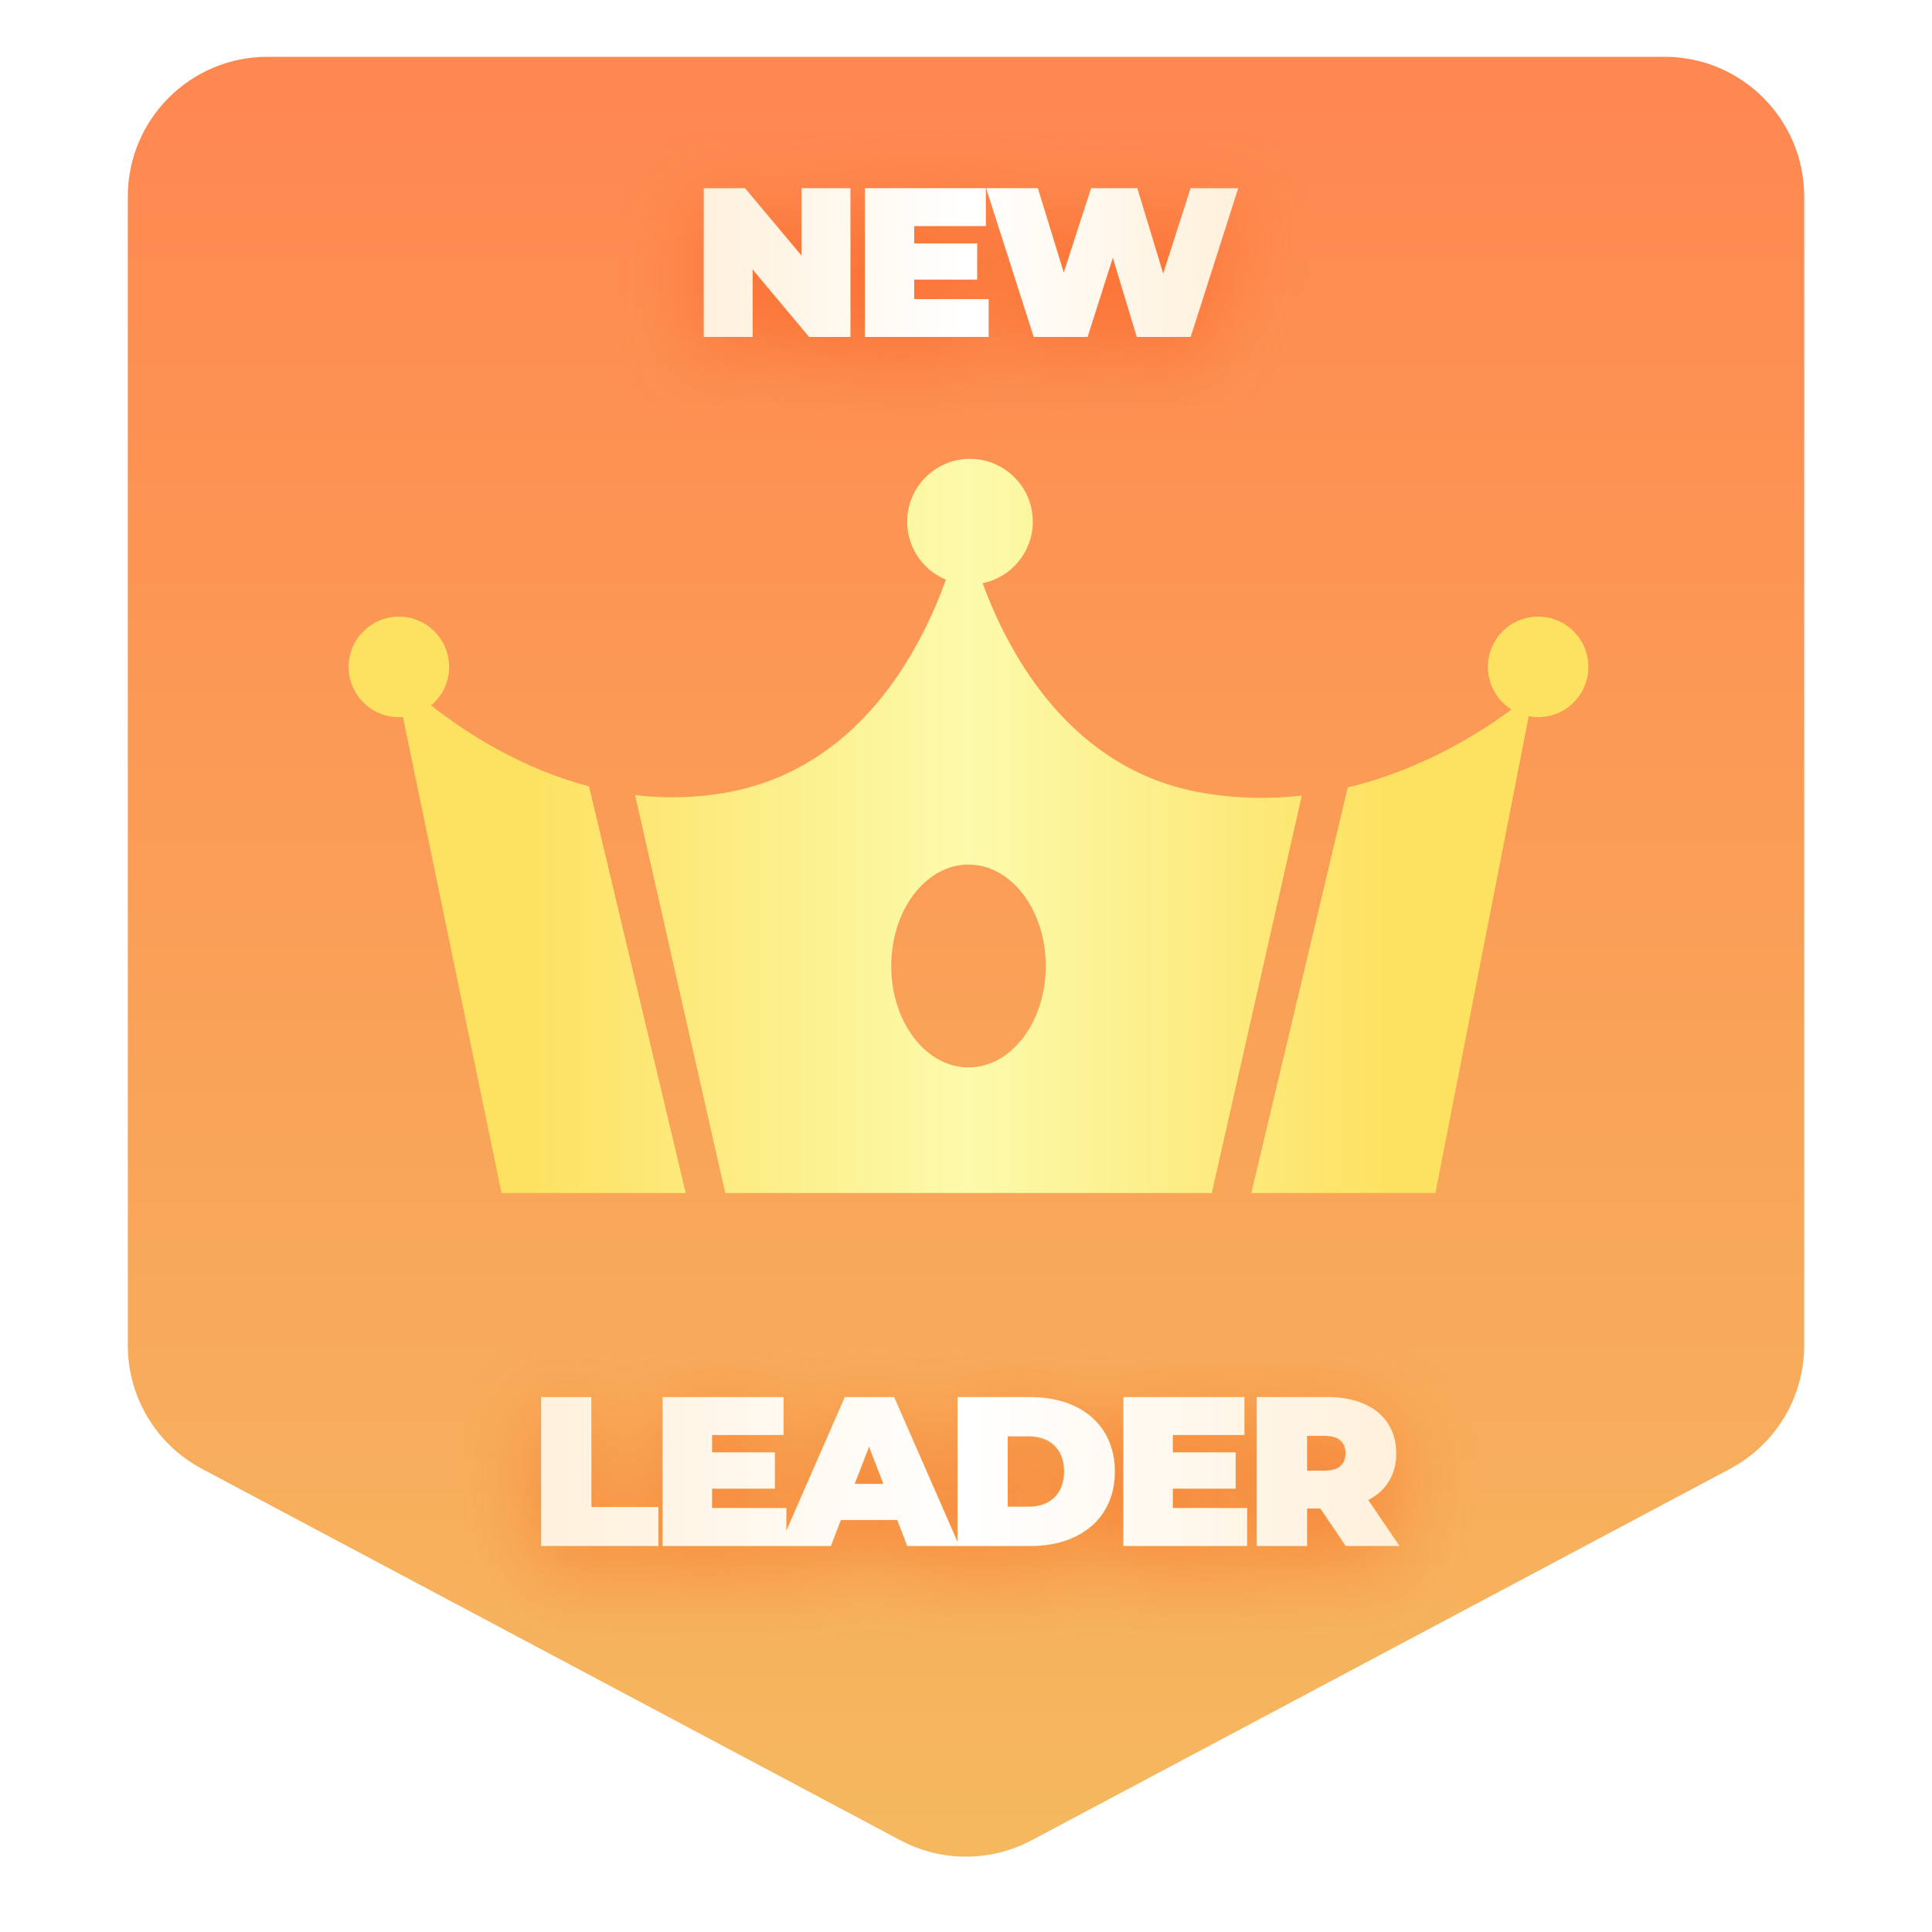
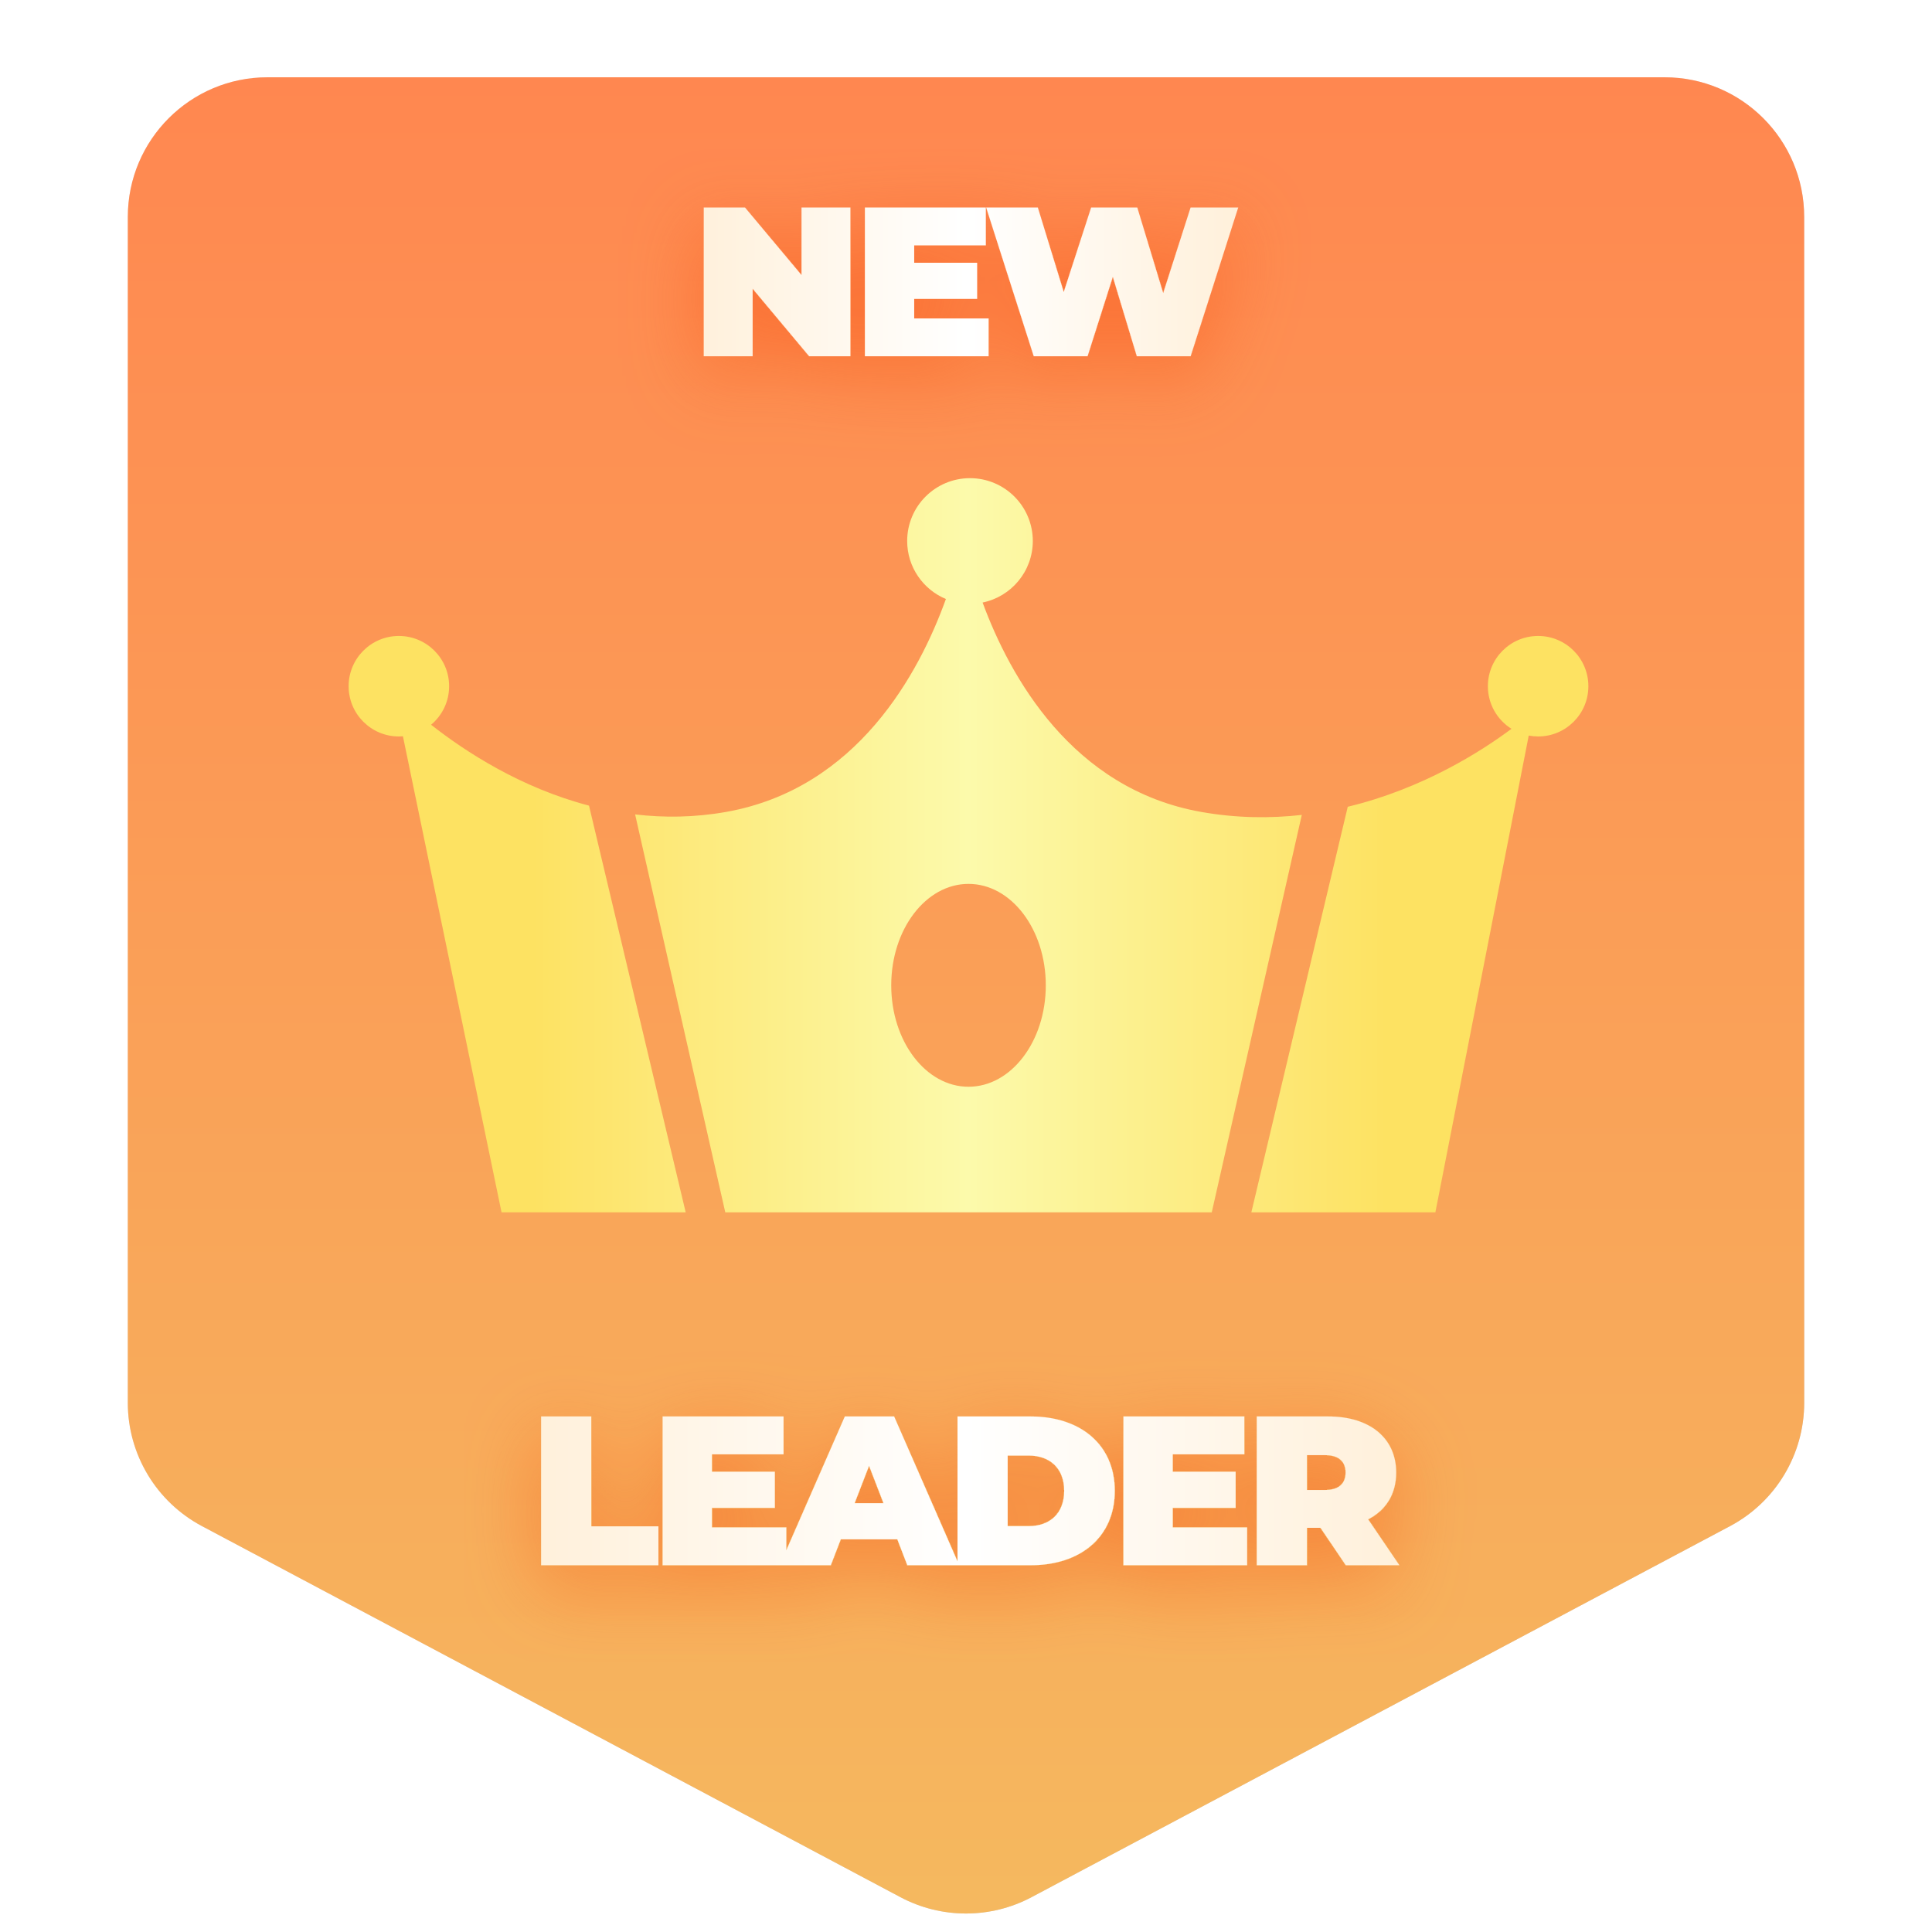
<svg xmlns="http://www.w3.org/2000/svg" width="200" height="200" viewBox="0 0 200 200" fill="none">
-   <path d="M106.791 190.508C102.545 192.766 97.455 192.766 93.209 190.508L20.901 152.05C16.18 149.539 13.23 144.629 13.23 139.282V20.342C13.23 12.355 19.705 5.88 27.692 5.88H172.308C180.295 5.88 186.769 12.355 186.769 20.342L186.77 139.282C186.77 144.629 183.819 149.539 179.099 152.05L106.791 190.508Z" fill="url(#paint0_linear_7980_114836)" />
+   <path d="M106.784 196.396C102.542 198.649 97.458 198.649 93.215 196.396L20.907 157.983C16.183 155.474 13.23 150.561 13.23 145.212V22.462C13.23 14.475 19.705 8 27.692 8H172.308C180.295 8 186.769 14.475 186.769 22.462L186.77 145.212C186.77 150.561 183.817 155.474 179.092 157.983L106.784 196.396Z" fill="url(#paint0_linear_7980_114836)" />
+   <path d="M106.784 196.396C102.542 198.649 97.458 198.649 93.215 196.396L20.907 157.983C16.183 155.474 13.23 150.561 13.23 145.212V22.462C13.23 14.475 19.705 8 27.692 8H172.308C180.295 8 186.769 14.475 186.769 22.462L186.77 145.212C186.77 150.561 183.817 155.474 179.092 157.983L106.784 196.396Z" fill="url(#paint1_linear_7980_114836)" />
  <g filter="url(#filter0_d_7980_114836)">
-     <path d="M82.973 19.48H88.033V34.88H83.765L77.913 27.884V34.88H72.853V19.48H77.121L82.973 26.476V19.48ZM94.638 30.964H102.338V34.88H89.534V19.48H102.052V23.396H94.638V25.2H101.15V28.94H94.638V30.964ZM123.252 19.48H128.18L123.252 34.88H117.686L115.2 26.652L112.582 34.88H107.016L102.088 19.48H107.434L110.118 28.236L112.956 19.48H117.73L120.414 28.346L123.252 19.48Z" fill="url(#paint1_linear_7980_114836)" />
-     <path d="M56.016 160.032V144.632H61.208V156.006H68.16V160.032H56.016ZM73.698 156.116H81.398V160.032H68.594V144.632H81.112V148.548H73.698V150.352H80.21V154.092H73.698V156.116ZM93.925 160.032L92.891 157.348H87.039L86.005 160.032H80.725L87.457 144.632H92.561L99.293 160.032H93.925ZM88.469 153.608H91.461L89.965 149.736L88.469 153.608ZM99.121 160.032V144.632H106.711C111.859 144.632 115.401 147.558 115.401 152.332C115.401 157.106 111.859 160.032 106.711 160.032H99.121ZM104.313 155.984H106.491C108.669 155.984 110.165 154.686 110.165 152.332C110.165 149.978 108.669 148.68 106.491 148.68H104.313V155.984ZM121.401 156.116H129.101V160.032H116.297V144.632H128.815V148.548H121.401V150.352H127.913V154.092H121.401V156.116ZM139.318 160.032L136.7 156.16H135.292V160.032H130.1V144.632H137.514C141.804 144.632 144.532 146.876 144.532 150.44C144.532 152.662 143.476 154.334 141.628 155.28L144.862 160.032H139.318ZM139.296 150.44C139.296 149.318 138.614 148.636 137.184 148.636H135.292V152.244H137.184C138.614 152.244 139.296 151.562 139.296 150.44Z" fill="url(#paint2_linear_7980_114836)" />
+     <path d="M82.973 21.48H88.033V36.88H83.765L77.913 29.884V36.88H72.853V21.48H77.121L82.973 28.476V21.48ZM94.638 32.964H102.338V36.88H89.534V21.48H102.052V25.396H94.638V27.2H101.15V30.94H94.638V32.964ZM123.252 21.48H128.18L123.252 36.88H117.686L115.2 28.652L112.582 36.88H107.016L102.088 21.48H107.434L110.118 30.236L112.956 21.48H117.73L120.414 30.346L123.252 21.48Z" fill="url(#paint2_linear_7980_114836)" />
+     <path d="M56.016 162.032V146.632H61.208V158.006H68.16V162.032H56.016ZM73.698 158.116H81.398V162.032H68.594V146.632H81.112V150.548H73.698V152.352H80.21V156.092H73.698V158.116ZM93.925 162.032L92.891 159.348H87.039L86.005 162.032H80.725L87.457 146.632H92.561L99.293 162.032H93.925ZM88.469 155.608H91.461L89.965 151.736L88.469 155.608ZM99.121 162.032V146.632H106.711C111.859 146.632 115.401 149.558 115.401 154.332C115.401 159.106 111.859 162.032 106.711 162.032H99.121ZM104.313 157.984H106.491C108.669 157.984 110.165 156.686 110.165 154.332C110.165 151.978 108.669 150.68 106.491 150.68H104.313V157.984ZM121.401 158.116H129.101V162.032H116.297V146.632H128.815V150.548H121.401V152.352H127.913V156.092H121.401V158.116ZM139.318 162.032L136.7 158.16H135.292V162.032H130.1V146.632H137.514C141.804 146.632 144.532 148.876 144.532 152.44C144.532 154.662 143.476 156.334 141.628 157.28L144.862 162.032H139.318ZM139.296 152.44C139.296 151.318 138.614 150.636 137.184 150.636H135.292V154.244H137.184C138.614 154.244 139.296 153.562 139.296 152.44Z" fill="url(#paint3_linear_7980_114836)" />
  </g>
  <g opacity="0.98">
-     <path d="M41.291 63.834C44.164 63.834 46.493 66.164 46.494 69.037C46.493 70.639 45.768 72.071 44.628 73.025C48.157 75.802 53.891 79.545 60.974 81.399L70.982 123.5H51.92L41.711 74.22C41.573 74.231 41.433 74.239 41.291 74.239C38.419 74.239 36.09 71.91 36.089 69.037C36.09 66.164 38.419 63.834 41.291 63.834ZM100.413 47.5C104.004 47.5 106.916 50.412 106.916 54.003C106.915 57.147 104.684 59.768 101.718 60.373C104.545 68.037 110.968 79.673 124.337 82.049C127.993 82.698 131.491 82.731 134.762 82.359L125.44 123.5H75.081L65.746 82.308C68.727 82.661 71.886 82.633 75.171 82.049C88.754 79.635 95.163 67.663 97.919 60.009C95.566 59.031 93.91 56.711 93.91 54.003C93.91 50.412 96.821 47.5 100.413 47.5ZM159.226 63.834C162.099 63.834 164.428 66.164 164.428 69.037C164.428 71.91 162.099 74.239 159.226 74.239C158.894 74.239 158.569 74.207 158.254 74.147L148.59 123.5H129.539L139.518 81.516C147.317 79.639 153.369 75.759 156.467 73.446C155 72.526 154.024 70.896 154.024 69.037C154.024 66.164 156.353 63.834 159.226 63.834ZM100.26 89.5C95.842 89.5 92.26 94.201 92.26 100C92.26 105.799 95.842 110.5 100.26 110.5C104.679 110.5 108.26 105.799 108.26 100C108.26 94.201 104.679 89.5 100.26 89.5Z" fill="url(#paint3_linear_7980_114836)" />
+     <path d="M41.291 65.834C44.164 65.834 46.493 68.164 46.494 71.037C46.493 72.639 45.768 74.071 44.628 75.025C48.157 77.802 53.891 81.545 60.974 83.399L70.982 125.5H51.92L41.711 76.22C41.573 76.231 41.433 76.239 41.291 76.239C38.419 76.239 36.09 73.91 36.089 71.037C36.09 68.164 38.419 65.834 41.291 65.834ZM100.413 49.5C104.004 49.5 106.916 52.412 106.916 56.003C106.915 59.147 104.684 61.768 101.718 62.373C104.545 70.037 110.968 81.673 124.337 84.049C127.993 84.698 131.491 84.731 134.762 84.359L125.44 125.5H75.081L65.746 84.308C68.727 84.661 71.886 84.633 75.171 84.049C88.754 81.635 95.163 69.663 97.919 62.009C95.566 61.031 93.91 58.711 93.91 56.003C93.91 52.412 96.821 49.5 100.413 49.5ZM159.226 65.834C162.099 65.834 164.428 68.164 164.428 71.037C164.428 73.91 162.099 76.239 159.226 76.239C158.894 76.239 158.569 76.207 158.254 76.147L148.59 125.5H129.539L139.518 83.516C147.317 81.639 153.369 77.759 156.467 75.446C155 74.526 154.024 72.896 154.024 71.037C154.024 68.164 156.353 65.834 159.226 65.834ZM100.26 91.5C95.842 91.5 92.26 96.201 92.26 102C92.26 107.799 95.842 112.5 100.26 112.5C104.679 112.5 108.26 107.799 108.26 102C108.26 96.201 104.679 91.5 100.26 91.5Z" fill="url(#paint4_linear_7980_114836)" />
  </g>
  <defs>
-     <filter id="filter0_d_7980_114836" x="48.016" y="13.48" width="104.846" height="156.552" filterUnits="userSpaceOnUse" color-interpolation-filters="sRGB">
+     <filter id="filter0_d_7980_114836" x="48.016" y="15.48" width="104.846" height="156.552" filterUnits="userSpaceOnUse" color-interpolation-filters="sRGB">
      <feFlood flood-opacity="0" result="BackgroundImageFix" />
      <feColorMatrix in="SourceAlpha" type="matrix" values="0 0 0 0 0 0 0 0 0 0 0 0 0 0 0 0 0 0 127 0" result="hardAlpha" />
      <feOffset dy="2" />
      <feGaussianBlur stdDeviation="4" />
      <feComposite in2="hardAlpha" operator="out" />
      <feColorMatrix type="matrix" values="0 0 0 0 0.964 0 0 0 0 0.257 0 0 0 0 0 0 0 0 0.4 0" />
      <feBlend mode="normal" in2="BackgroundImageFix" result="effect1_dropShadow_7980_114836" />
      <feBlend mode="normal" in="SourceGraphic" in2="effect1_dropShadow_7980_114836" result="shape" />
    </filter>
-     <linearGradient id="paint0_linear_7980_114836" x1="100" y1="5.88" x2="100" y2="194.12" gradientUnits="userSpaceOnUse">
+     <linearGradient id="paint0_linear_7980_114836" x1="196.678" y1="168.33" x2="73.55" y2="16.663" gradientUnits="userSpaceOnUse">
+       <stop stop-color="#D1D1D1" />
+       <stop offset="1" stop-color="#ECECEC" />
+     </linearGradient>
+     <linearGradient id="paint1_linear_7980_114836" x1="100" y1="8" x2="100" y2="200" gradientUnits="userSpaceOnUse">
      <stop stop-color="#FF8750" />
      <stop offset="1" stop-color="#F5B95F" />
    </linearGradient>
-     <linearGradient id="paint1_linear_7980_114836" x1="128.5" y1="27.38" x2="71.5" y2="27.38" gradientUnits="userSpaceOnUse">
+     <linearGradient id="paint2_linear_7980_114836" x1="128.5" y1="29.38" x2="71.5" y2="29.38" gradientUnits="userSpaceOnUse">
      <stop stop-color="#FFF0DA" />
      <stop offset="0.5" stop-color="white" />
      <stop offset="1" stop-color="#FFF0DA" />
    </linearGradient>
-     <linearGradient id="paint2_linear_7980_114836" x1="145.5" y1="152.532" x2="54.5" y2="152.532" gradientUnits="userSpaceOnUse">
+     <linearGradient id="paint3_linear_7980_114836" x1="145.5" y1="154.532" x2="54.5" y2="154.532" gradientUnits="userSpaceOnUse">
      <stop stop-color="#FFF0DA" />
      <stop offset="0.5" stop-color="white" />
      <stop offset="1" stop-color="#FFF0DA" />
    </linearGradient>
-     <linearGradient id="paint3_linear_7980_114836" x1="55.239" y1="87.035" x2="143.436" y2="87.035" gradientUnits="userSpaceOnUse">
+     <linearGradient id="paint4_linear_7980_114836" x1="55.239" y1="89.035" x2="143.436" y2="89.035" gradientUnits="userSpaceOnUse">
      <stop stop-color="#FDE362" />
      <stop offset="0.51" stop-color="#FCFCAC" />
      <stop offset="1" stop-color="#FDE362" />
    </linearGradient>
  </defs>
</svg>
